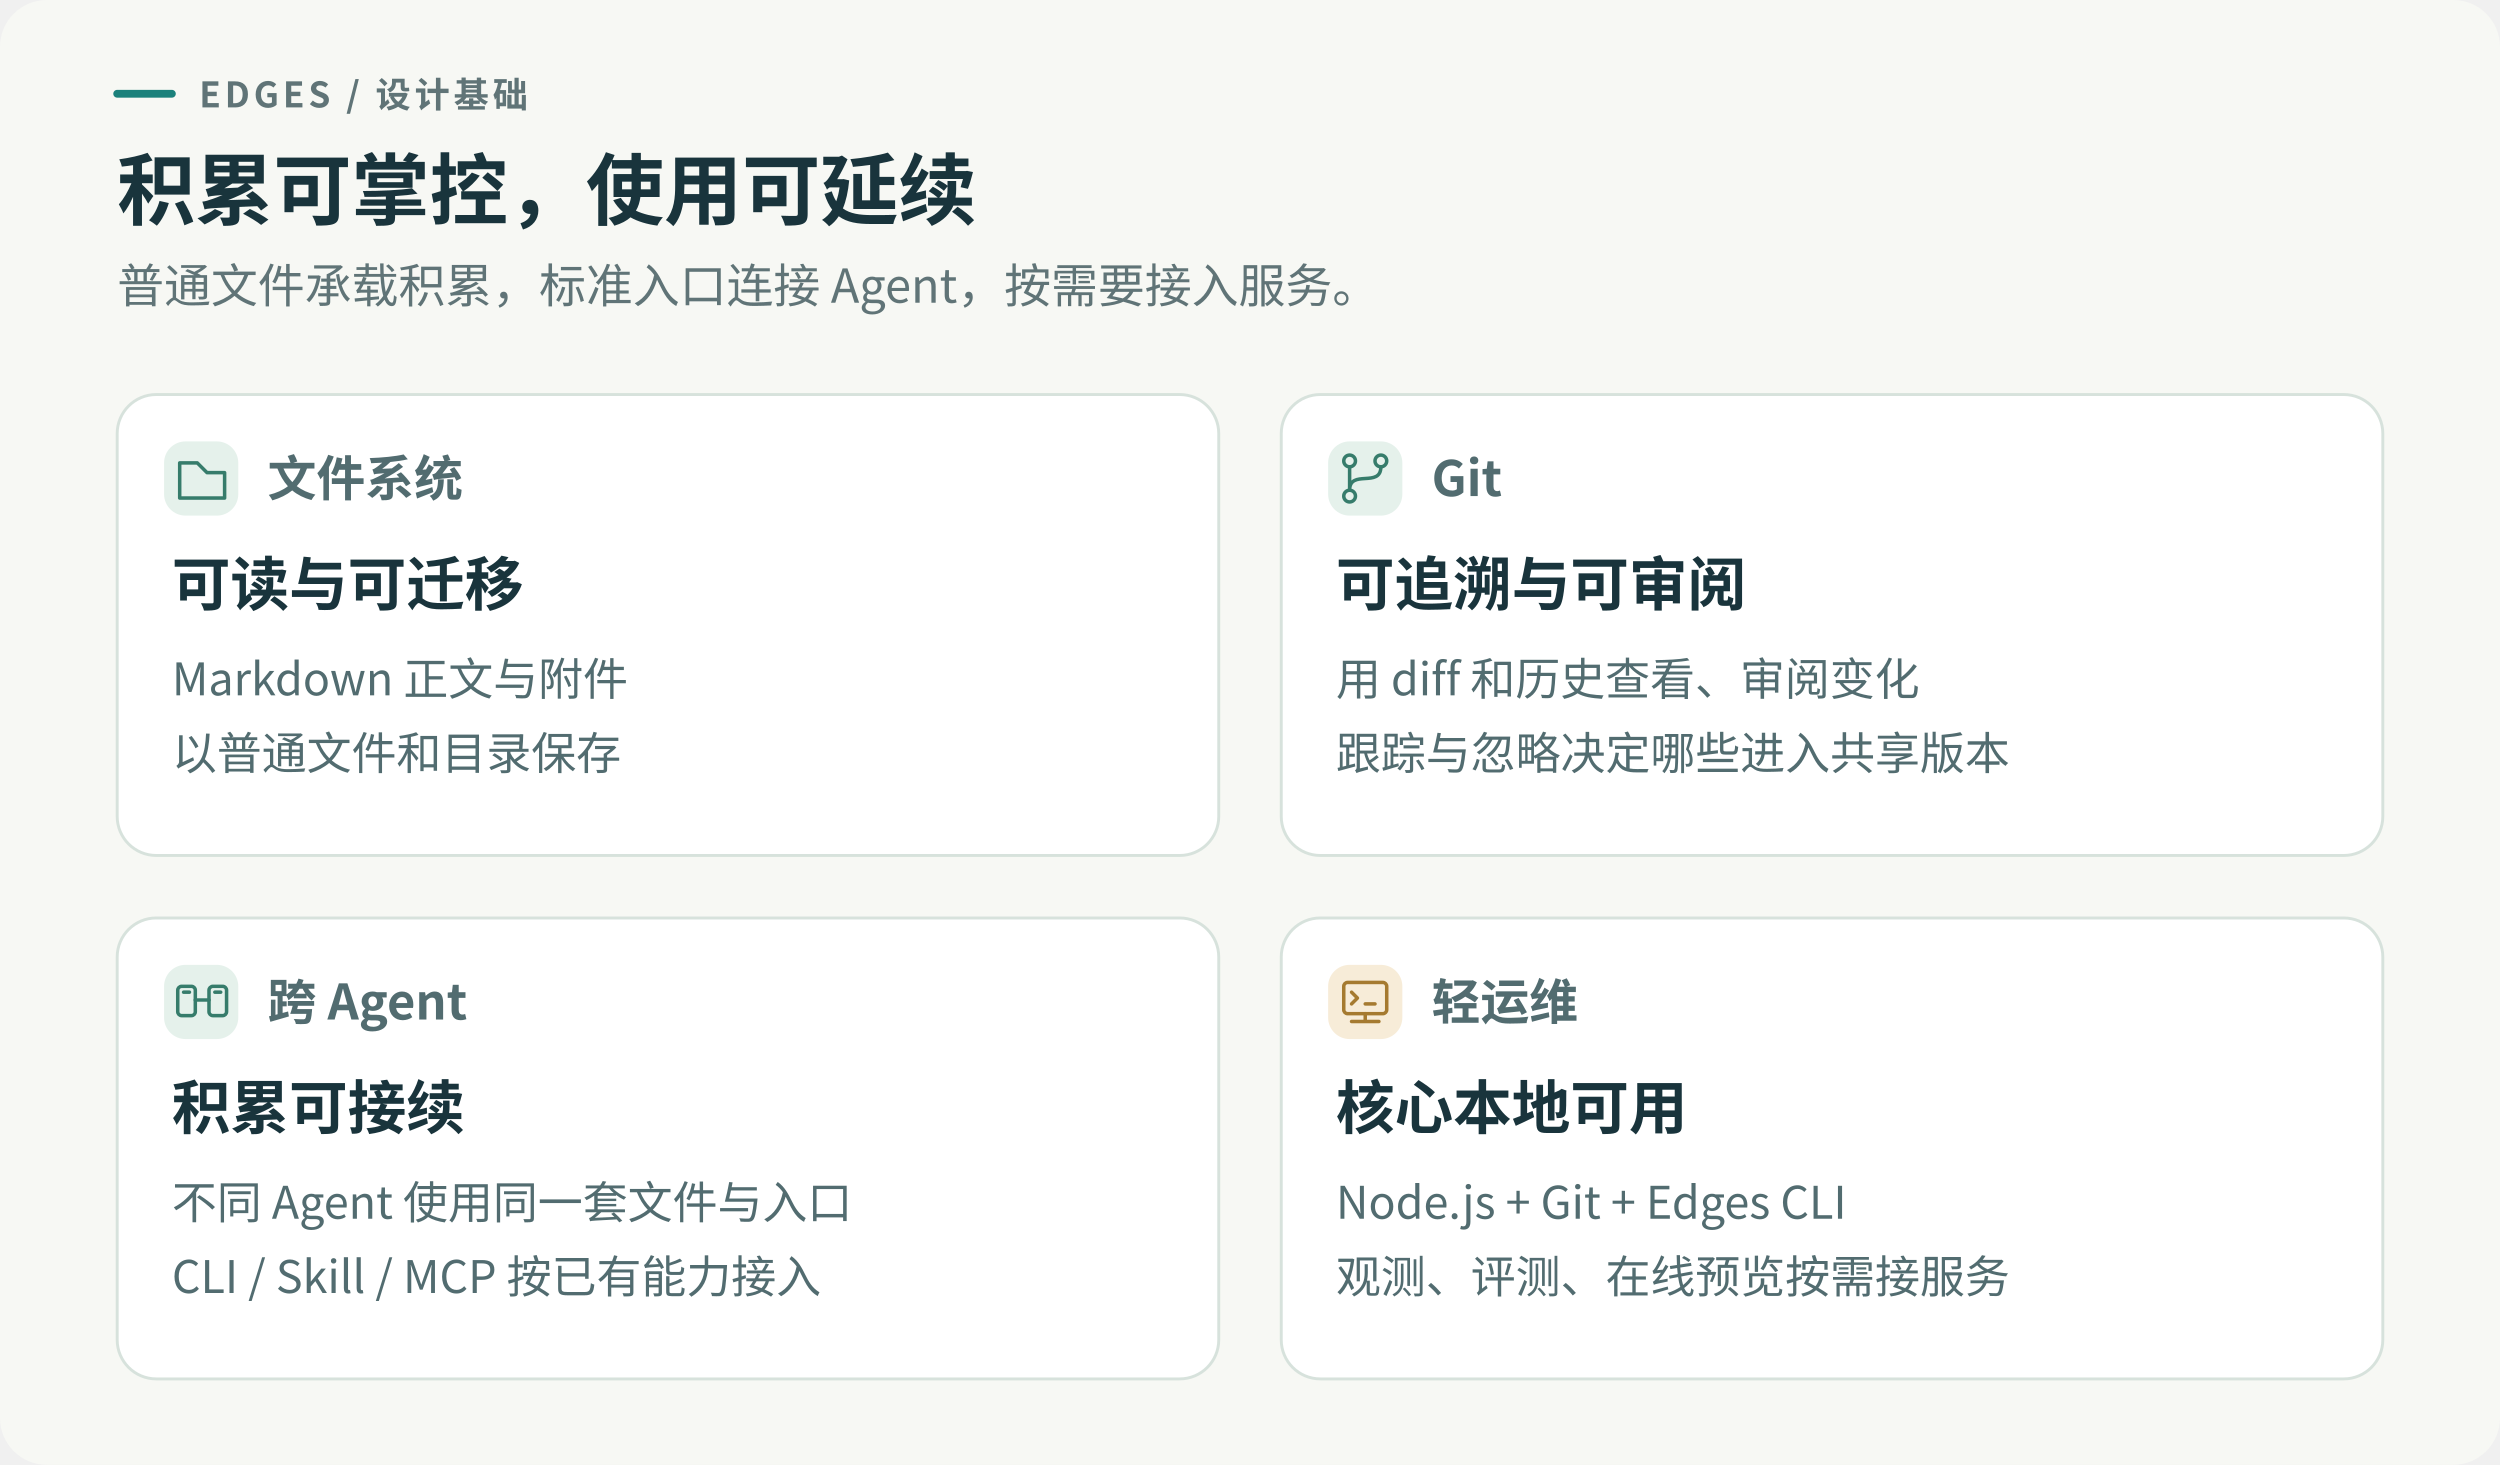
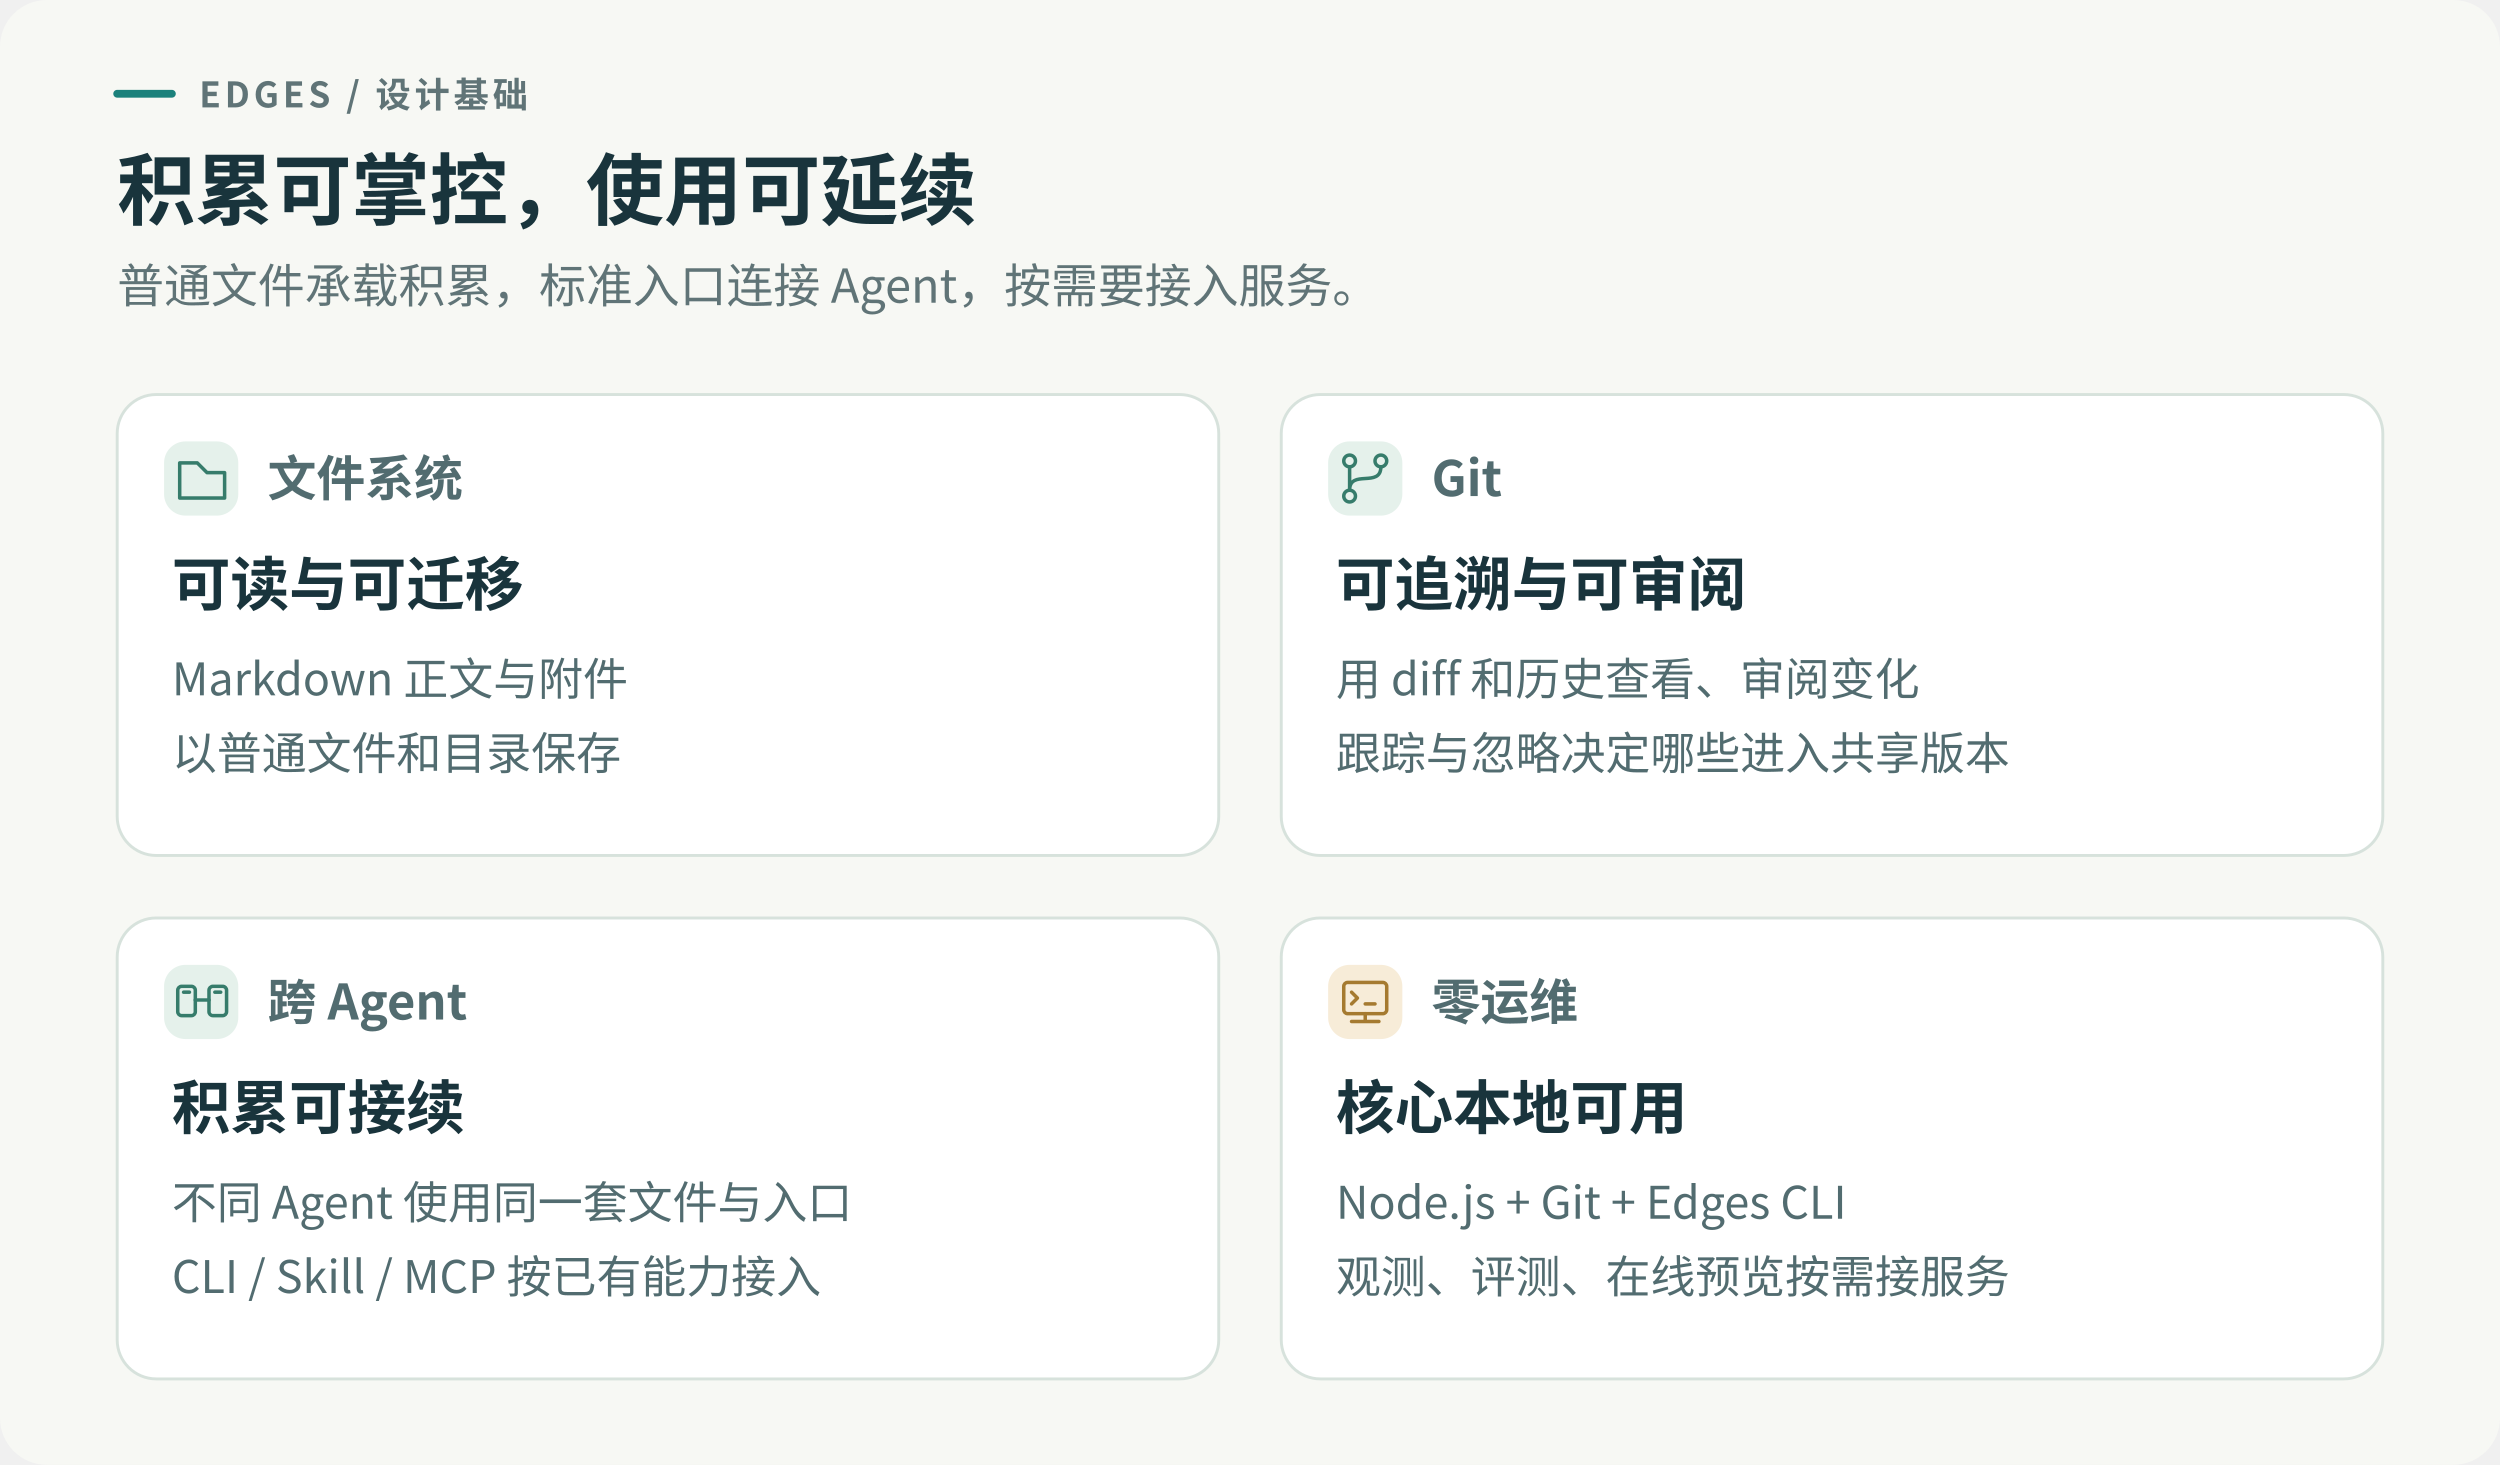
<svg xmlns="http://www.w3.org/2000/svg" width="1280" height="750" viewBox="0 0 1280 750" role="img" aria-labelledby="title description">
  <defs>
    <style>
      text { font-family: -apple-system, BlinkMacSystemFont, "Segoe UI", "PingFang SC", "Microsoft YaHei", "Noto Sans CJK SC", sans-serif; }
      .ink { fill: #19343c; }
      .muted { fill: #607477; }
      .choice { font-size: 25px; font-weight: 600; fill: #526c70; }
      .benefit { font-size: 30px; font-weight: 650; fill: #19343c; }
      .body { font-size: 23px; fill: #526c70; }
      .card { fill: #ffffff; stroke: #d7e2dc; stroke-width: 1.5; }
      .teal-icon { fill: none; stroke: #367c6b; stroke-width: 1.8; stroke-linecap: round; stroke-linejoin: round; }
      .amber-icon { fill: none; stroke: #a57a30; stroke-width: 1.8; stroke-linecap: round; stroke-linejoin: round; }
    </style>
  </defs>
  <rect width="1280" height="750" rx="24" fill="#f7f8f4" />
  <path d="M60 48h28" stroke="#1b817b" stroke-width="4" stroke-linecap="round" />
  <text x="102" y="55" class="muted" font-size="18" font-weight="600" letter-spacing="2">EDGES / 设计基础</text>
  <text x="60" y="112" class="ink" font-size="40" font-weight="650">积累可掌控，使用可延续</text>
  <text x="60" y="155" class="muted" font-size="24">普通文件承载积累，标准入口连接 Agent，按需要接入服务。</text>
  <rect x="60" y="202" width="564" height="236" rx="20" class="card" />
  <rect x="84" y="226" width="38" height="38" rx="11" fill="#e5f1eb" />
  <path d="M92 237h9l5 5h9v13H92z" class="teal-icon" />
  <text x="137" y="254" class="choice">文件系统</text>
  <text x="88" y="310" class="benefit">可读与可迁移</text>
  <text x="88" y="356" class="body">Markdown 正文与附件</text>
  <text x="88" y="394" class="body">以普通文件和目录保存</text>
  <rect x="656" y="202" width="564" height="236" rx="20" class="card" />
  <rect x="680" y="226" width="38" height="38" rx="11" fill="#e5f1eb" />
  <g class="teal-icon">
    <circle cx="691" cy="236" r="3" />
    <circle cx="707" cy="236" r="3" />
    <circle cx="691" cy="254" r="3" />
    <path d="M691 239v12M707 239c0 11-16 1-16 12" />
  </g>
  <text x="733" y="254" class="choice">Git</text>
  <text x="684" y="310" class="benefit">可追溯与可审阅</text>
  <text x="684" y="356" class="body">用 diff 和历史查看、审阅变化</text>
  <text x="684" y="394" class="body">跟踪与忽略决定哪些进入共享版本</text>
  <rect x="60" y="470" width="564" height="236" rx="20" class="card" />
  <rect x="84" y="494" width="38" height="38" rx="11" fill="#e5f1eb" />
  <g class="teal-icon">
    <rect x="91" y="505" width="9" height="15" rx="2" />
    <rect x="107" y="505" width="9" height="15" rx="2" />
    <path d="M100 512h7M94 508h3M110 508h3" />
  </g>
  <text x="137" y="522" class="choice">跨 Agent</text>
  <text x="88" y="578" class="benefit">积累可接续</text>
  <text x="88" y="624" class="body">不同 Agent 使用同一套文件与入口</text>
  <text x="88" y="662" class="body">CLI / Skill / MCP 按已有能力接入</text>
  <rect x="656" y="470" width="564" height="236" rx="20" class="card" />
  <rect x="680" y="494" width="38" height="38" rx="11" fill="#f7ecd8" />
  <g class="amber-icon">
    <rect x="688" y="503" width="22" height="16" rx="2" />
    <path d="M692 523h14M699 519v4M692 508l3 3-3 3M699 514h5" />
  </g>
-   <text x="733" y="522" class="choice">轻运维</text>
+   <text x="733" y="522" class="choice">零运维</text>
  <text x="684" y="578" class="benefit">核心本地可用</text>
  <text x="684" y="624" class="body">Node.js + Git + Edges CLI</text>
  <text x="684" y="662" class="body">观测、评测、在线预览按需接服务</text>
</svg>
